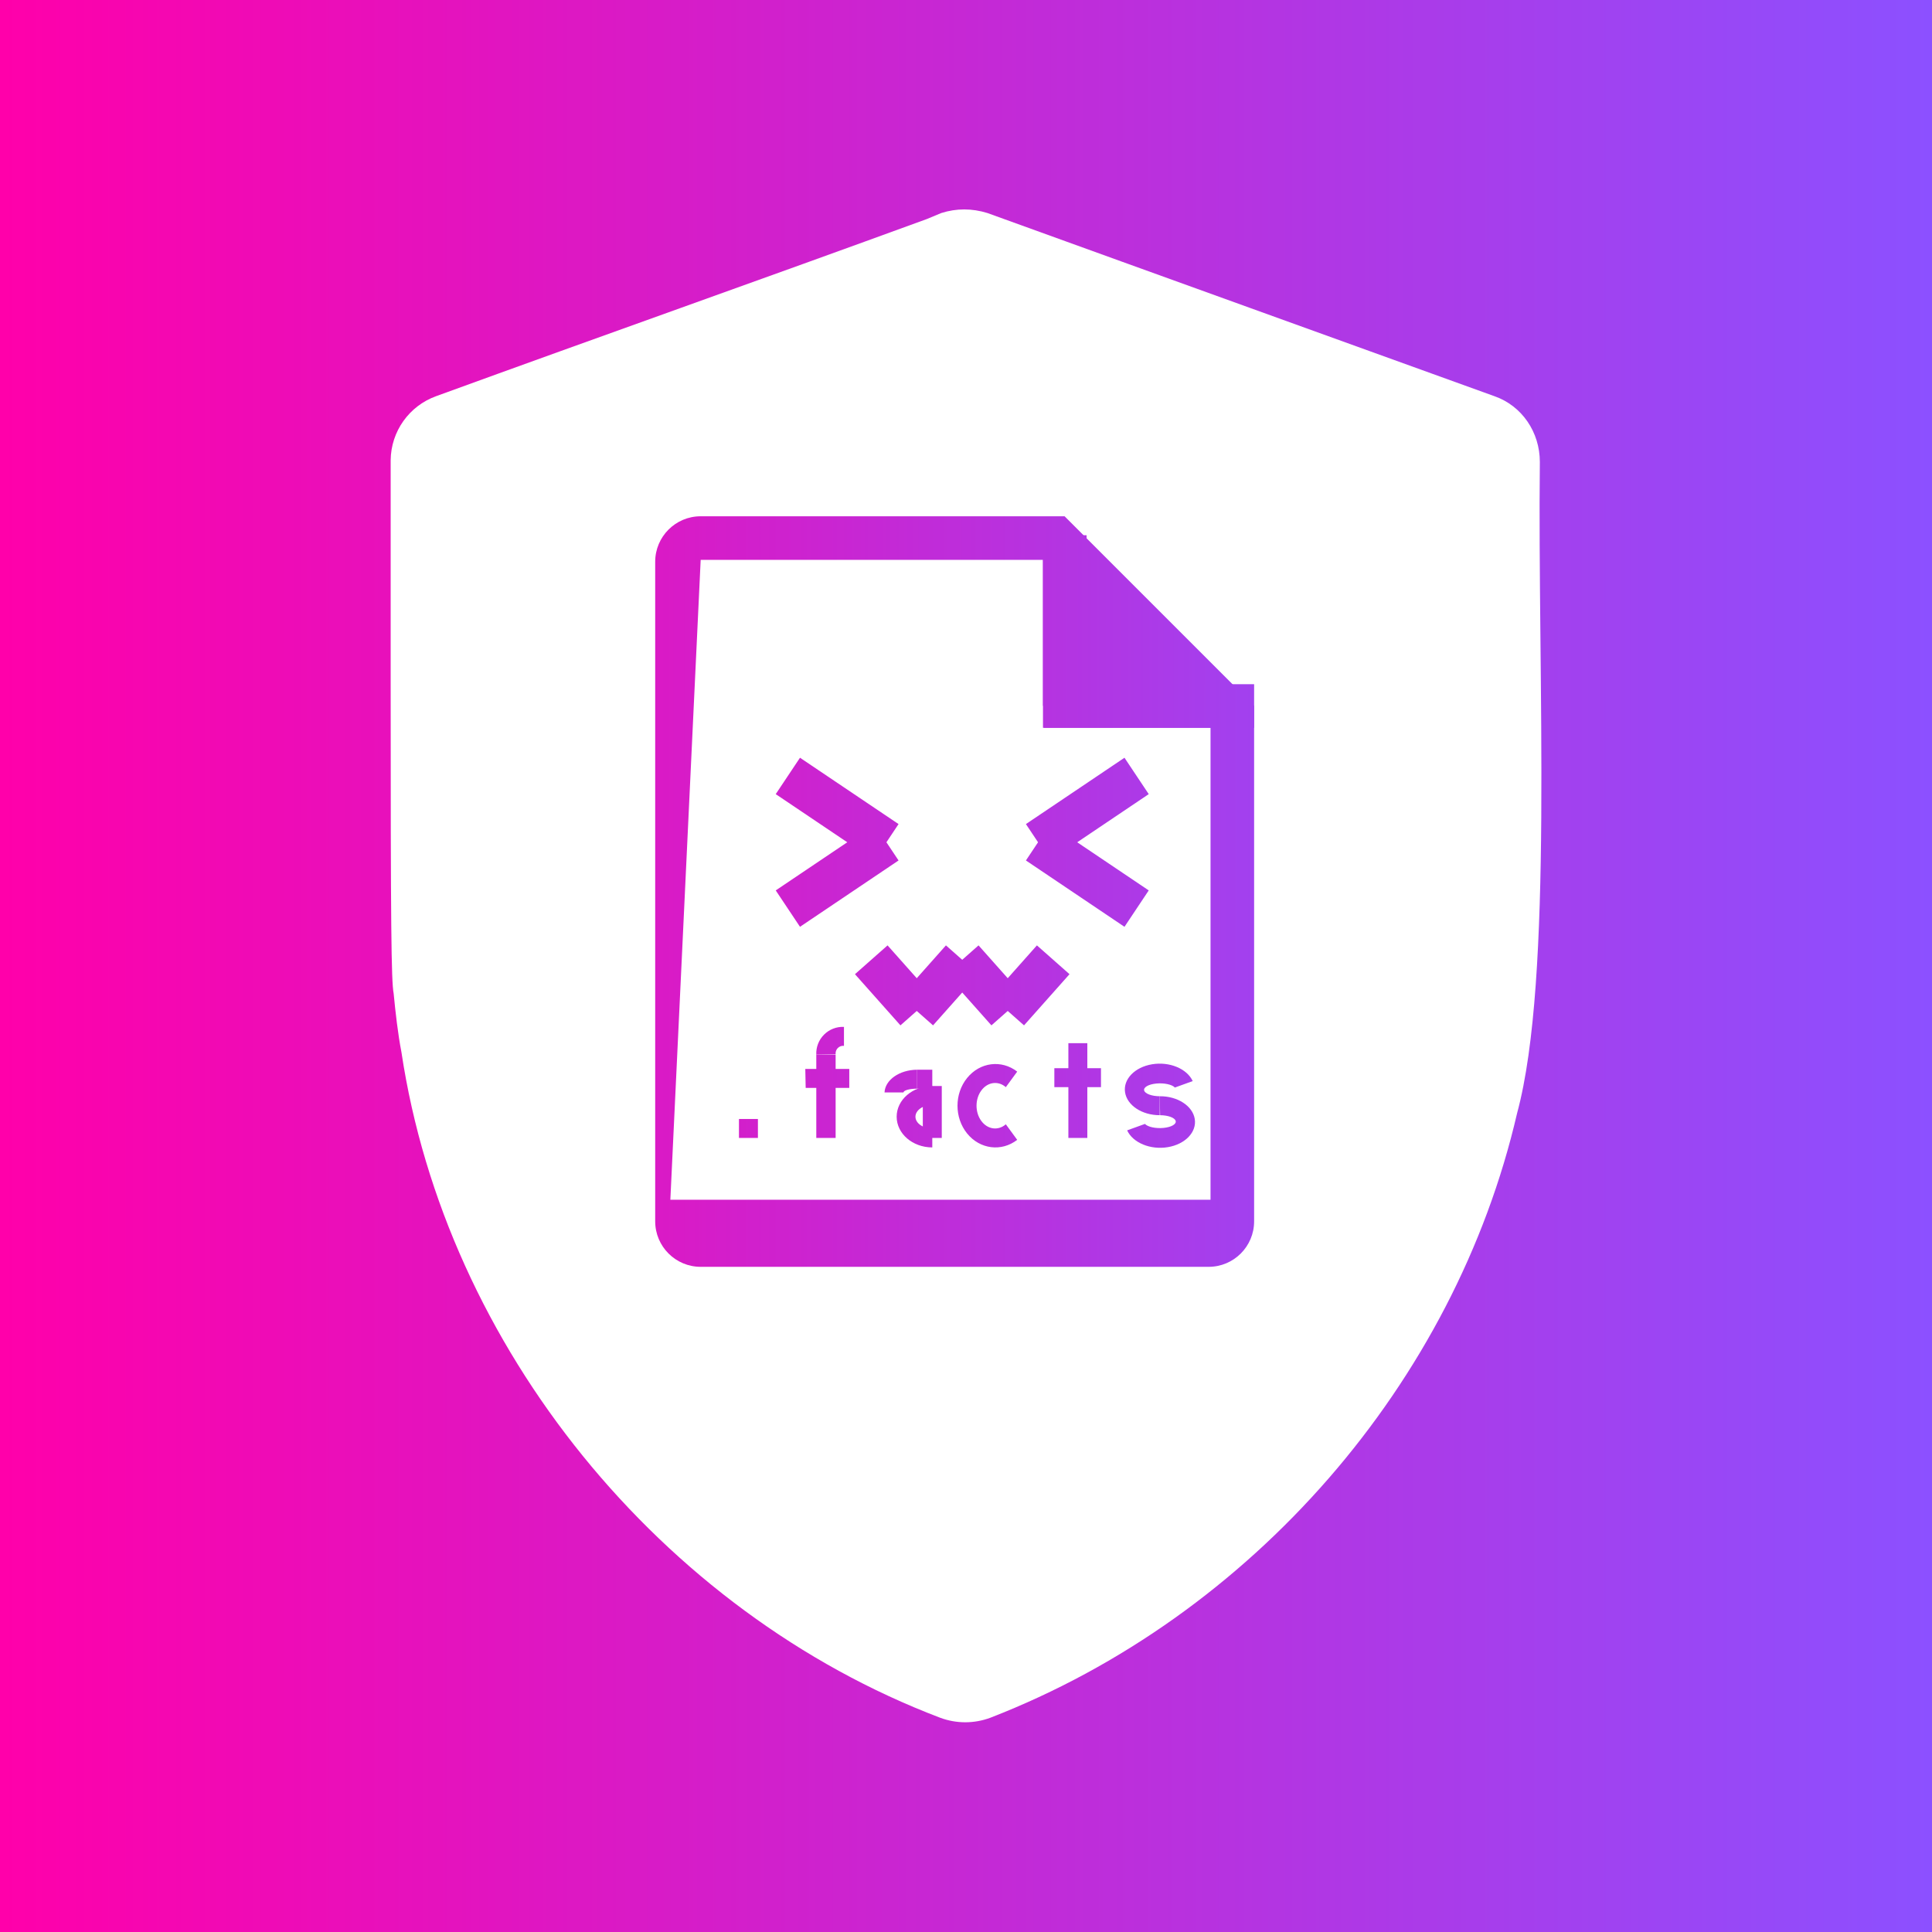
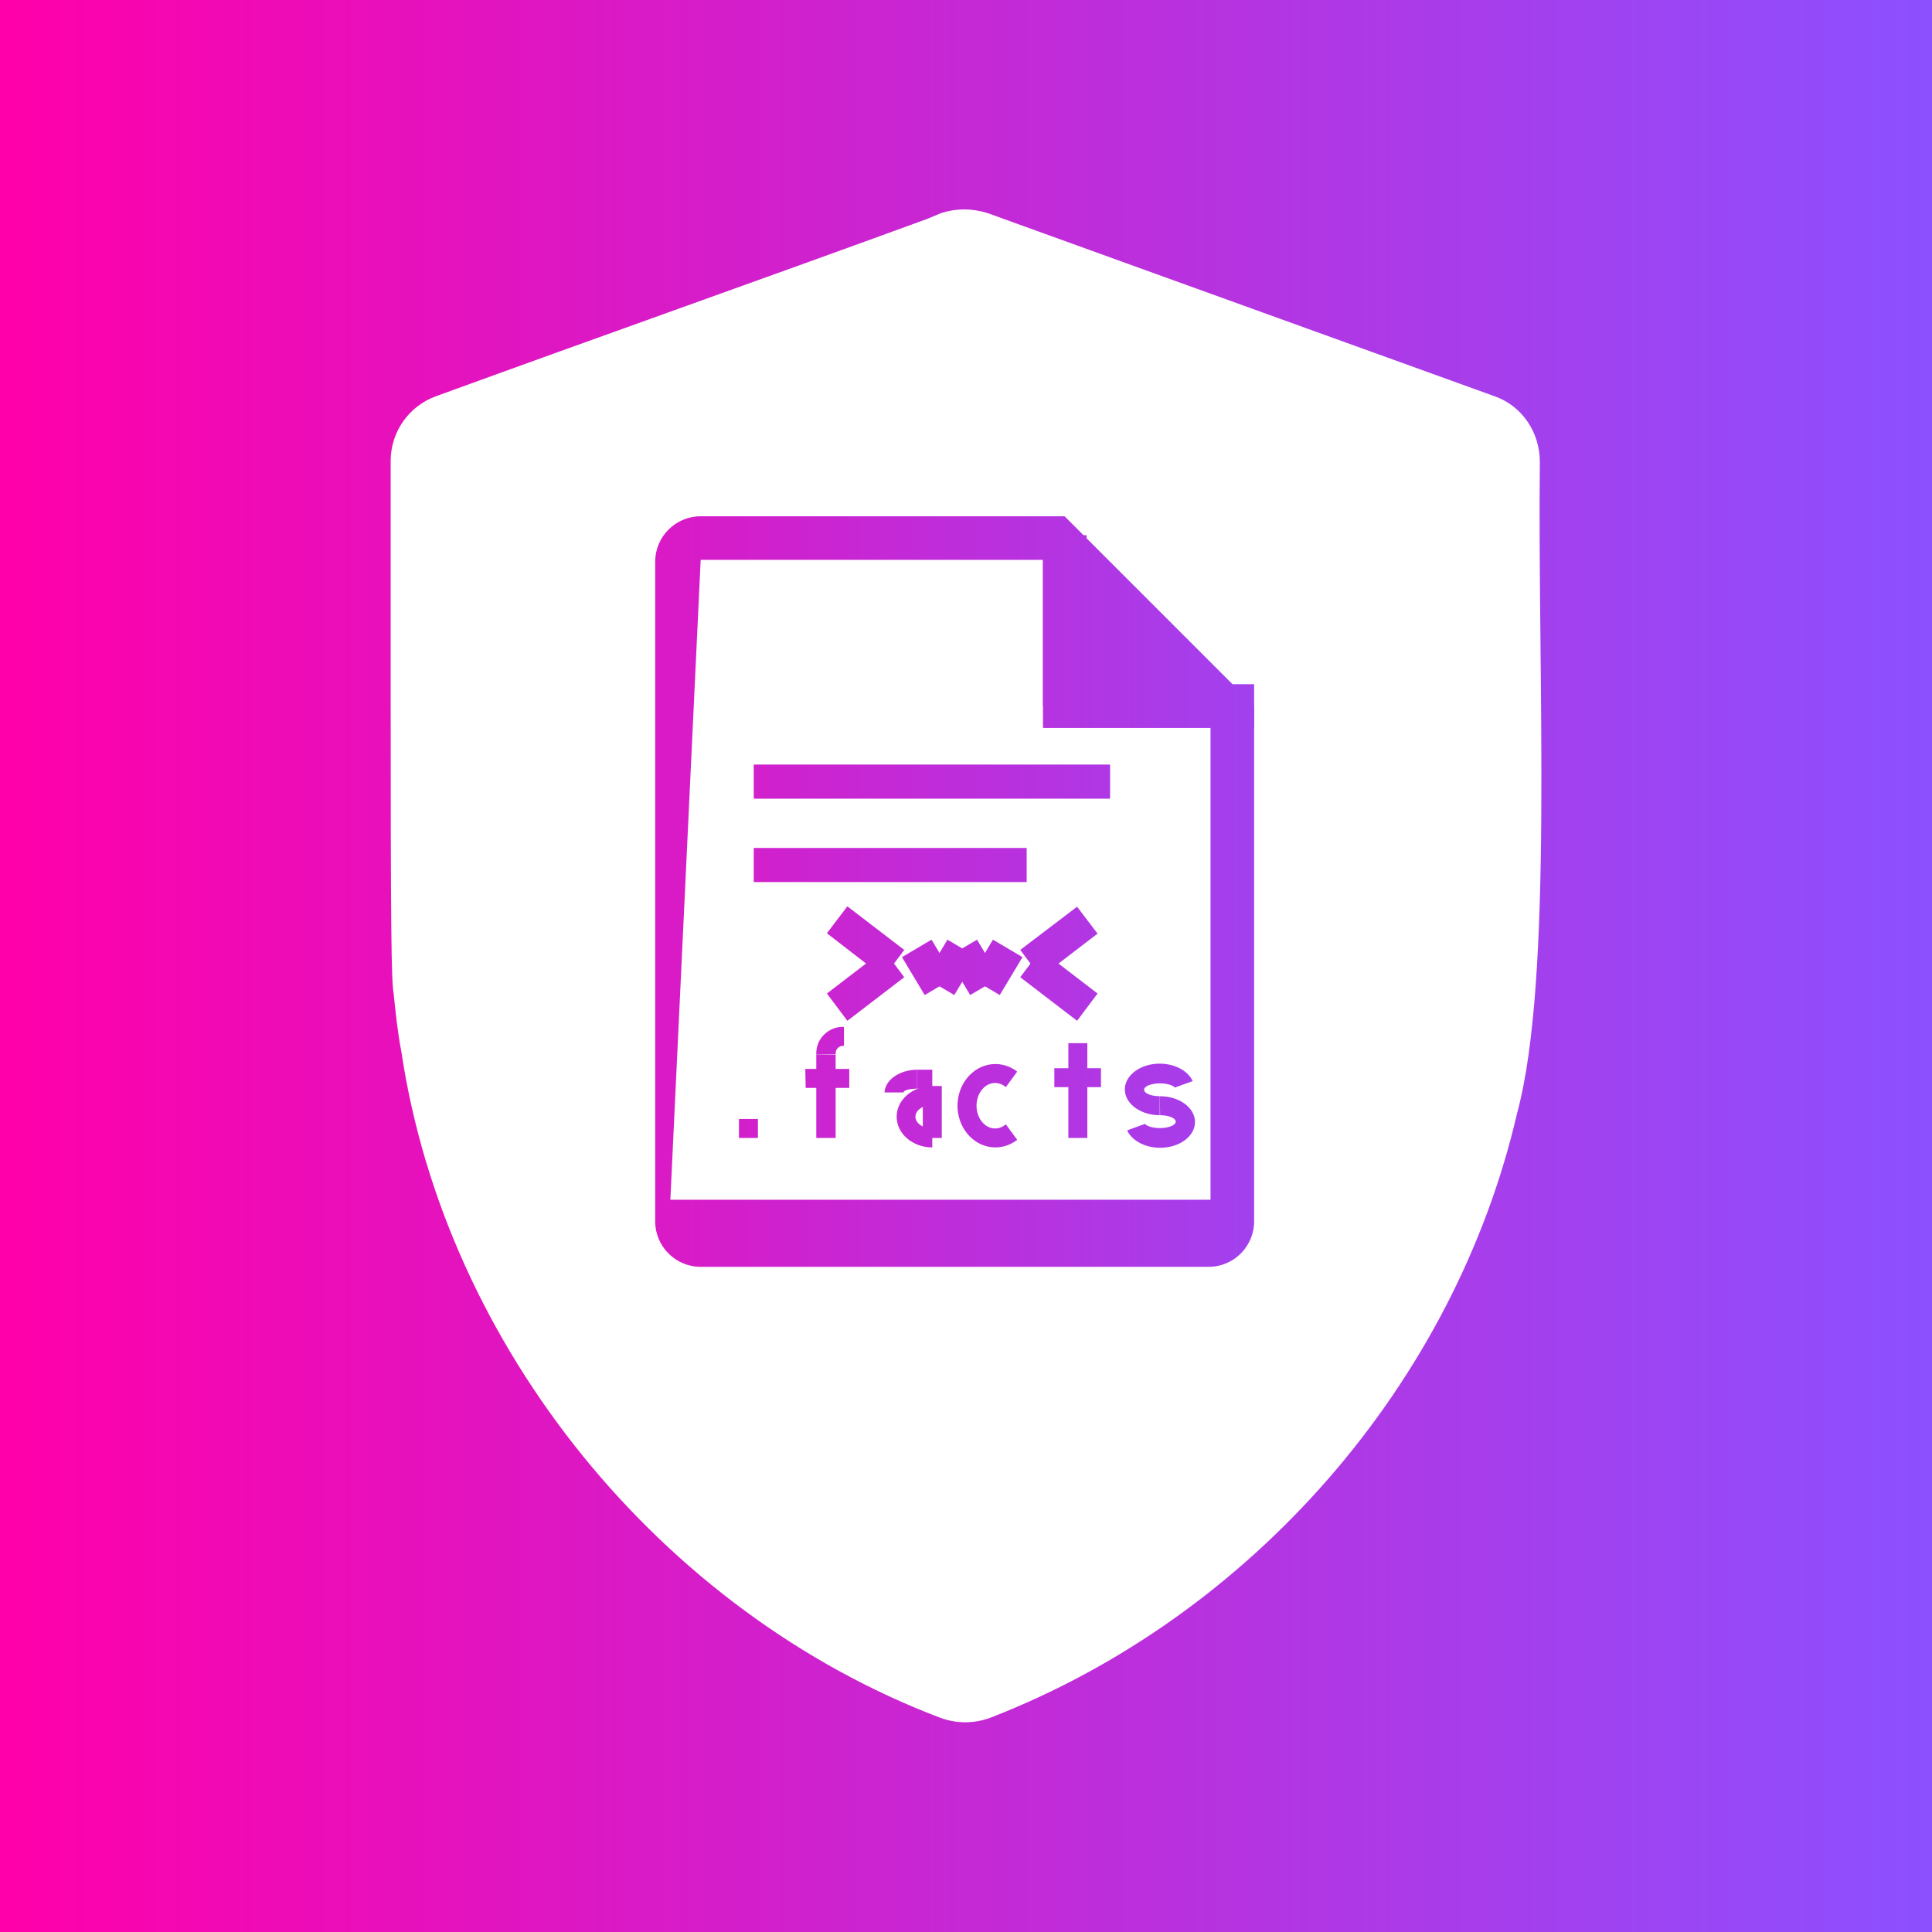
<svg xmlns="http://www.w3.org/2000/svg" viewBox="-6.527 2.221 32.279 32.279" role="img" aria-label="Socket facts">
  <defs>
    <linearGradient id="socket-brand-plate" gradientUnits="userSpaceOnUse" x1="-6.527" y1="0" x2="25.753" y2="0">
      <stop offset="0%" stop-color="#ff00aa" />
      <stop offset="100%" stop-color="#8c50ff" />
    </linearGradient>
  </defs>
  <rect data-socket-layer="plate" x="-6.527" y="2.221" width="32.279" height="32.279" fill="url(#socket-brand-plate)" />
  <path data-socket-layer="shield" fill="#ffffff" d="M18.44 8.84c.46.16.76.6.76 1.1-.04 3.58.23 8.63-.38 10.88-1.04 4.5-4.42 8.4-8.8 10.1a1.2 1.2 0 0 1-.84 0C4.52 29.15.92 24.73.18 19.8c-.06-.31-.1-.67-.13-.98-.04-.2-.05-1.14-.05-5.17V9.91a1.15 1.15 0 0 1 .76-1.07c2.8-1.02 5.38-1.93 8.2-2.96l.24-.1q.38-.12.77 0l2.24.81z" />
  <g data-socket-layer="glyph" transform="translate(2.013 9.2) scale(0.63333)">
    <path fill="url(#socket-brand-plate)" fill-rule="evenodd" d="M5 2.6h9.6l5 5v13.6a1.2 1.2 0 0 1-1.2 1.2H5a1.2 1.2 0 0 1-1.2-1.2V3.8A1.2 1.2 0 0 1 5 2.6m0 1.15h9.03v4.43h4.42v12.45H4.2Z" />
    <path fill="url(#socket-brand-plate)" fill-rule="evenodd" d="M14.03 3.1v4.5h1.15V3.1Z" />
    <path fill="url(#socket-brand-plate)" fill-rule="evenodd" d="M14.05 8.18h5.55V7.03h-5.55Z" />
-     <path fill="url(#socket-brand-plate)" fill-rule="evenodd" d="m6.98 9.93 2.6 1.75.64-.96-2.6-1.75Z" />
-     <path fill="url(#socket-brand-plate)" fill-rule="evenodd" d="m9.58 10.72-2.6 1.75.64.96 2.6-1.75Z" />
-     <path fill="url(#socket-brand-plate)" fill-rule="evenodd" d="m16.18 8.97-2.6 1.75.64.96 2.6-1.75Z" />
-     <path fill="url(#socket-brand-plate)" fill-rule="evenodd" d="m13.58 11.68 2.6 1.75.64-.96-2.6-1.75Z" />
-     <path fill="url(#socket-brand-plate)" fill-rule="evenodd" d="m9.07 14.68 1.2 1.35.86-.76-1.2-1.35Z" />
-     <path fill="url(#socket-brand-plate)" fill-rule="evenodd" d="m11.13 16.03 1.2-1.35-.86-.76-1.2 1.35Z" />
-     <path fill="url(#socket-brand-plate)" fill-rule="evenodd" d="m11.47 14.68 1.2 1.35.86-.76-1.2-1.35Z" />
-     <path fill="url(#socket-brand-plate)" fill-rule="evenodd" d="m13.53 16.03 1.2-1.35-.86-.76-1.2 1.35Z" />
+     <path fill="url(#socket-brand-plate)" fill-rule="evenodd" d="M6.4 10.05h9.4v-.9H6.4Z" />
+     <path fill="url(#socket-brand-plate)" fill-rule="evenodd" d="M6.4 12.25h7.2v-.9H6.4Z" />
+     <path fill="url(#socket-brand-plate)" fill-rule="evenodd" d="m8.33 13.6 1.5 1.16.54-.72-1.5-1.15Z" />
+     <path fill="url(#socket-brand-plate)" fill-rule="evenodd" d="m9.83 14.04-1.5 1.15.54.72 1.5-1.15Z" />
+     <path fill="url(#socket-brand-plate)" fill-rule="evenodd" d="m14.93 12.9-1.5 1.14.54.72 1.5-1.15Z" />
+     <path fill="url(#socket-brand-plate)" fill-rule="evenodd" d="m13.43 14.76 1.5 1.15.54-.72-1.5-1.15Z" />
+     <path fill="url(#socket-brand-plate)" fill-rule="evenodd" d="m10.31 14.23.6 1 .78-.46-.6-1Z" />
+     <path fill="url(#socket-brand-plate)" fill-rule="evenodd" d="m11.69 15.23.6-1-.78-.46-.6 1Z" />
+     <path fill="url(#socket-brand-plate)" fill-rule="evenodd" d="m11.51 14.23.6 1 .78-.46-.6-1Z" />
+     <path fill="url(#socket-brand-plate)" fill-rule="evenodd" d="m12.89 15.23.6-1-.78-.46-.6 1Z" />
    <path fill="url(#socket-brand-plate)" fill-rule="evenodd" d="M6.01 19h.5v-.5h-.5Z" />
    <path fill="url(#socket-brand-plate)" fill-rule="evenodd" d="M8.05 16.8a.7.7 0 0 1 .73-.73v.5a.2.2 0 0 0-.22.22Z" />
    <path fill="url(#socket-brand-plate)" fill-rule="evenodd" d="M8.05 16.8V19h.51v-2.2Z" />
    <path fill="url(#socket-brand-plate)" fill-rule="evenodd" d="M7.77 17.68h1.15v-.5H7.76Z" />
    <path fill="url(#socket-brand-plate)" fill-rule="evenodd" d="M10.86 17.63V19h.5v-1.37Z" />
    <path fill="url(#socket-brand-plate)" fill-rule="evenodd" d="M11.11 19.25a.94.81 0 0 1 0-1.62v.5a.43.3 0 0 0 0 .62Z" />
    <path fill="url(#socket-brand-plate)" fill-rule="evenodd" d="M9.85 17.8a.87.62 0 0 1 .86-.6v.5a.36.1 0 0 0-.36.1Z" />
    <path fill="url(#socket-brand-plate)" fill-rule="evenodd" d="M10.71 17.7h.4v-.5h-.4Z" />
    <path fill="url(#socket-brand-plate)" fill-rule="evenodd" d="M13.35 19.05a1 1.1 0 1 1 0-1.8l-.3.41a.49.6 0 1 0 0 .98Z" />
    <path fill="url(#socket-brand-plate)" fill-rule="evenodd" d="M14.7 16.5V19h.5v-2.5Z" />
    <path fill="url(#socket-brand-plate)" fill-rule="evenodd" d="M14.33 17.66h1.23v-.5h-1.23Z" />
    <path fill="url(#socket-brand-plate)" fill-rule="evenodd" d="M17.98 17.5a.92.68 0 1 0-.87.9v-.5a.42.17 0 1 1 .4-.23Z" />
    <path fill="url(#socket-brand-plate)" fill-rule="evenodd" d="M17.11 17.9a.92.68 0 1 1-.86.9l.47-.17a.42.17 0 1 0 .4-.23Z" />
  </g>
</svg>
